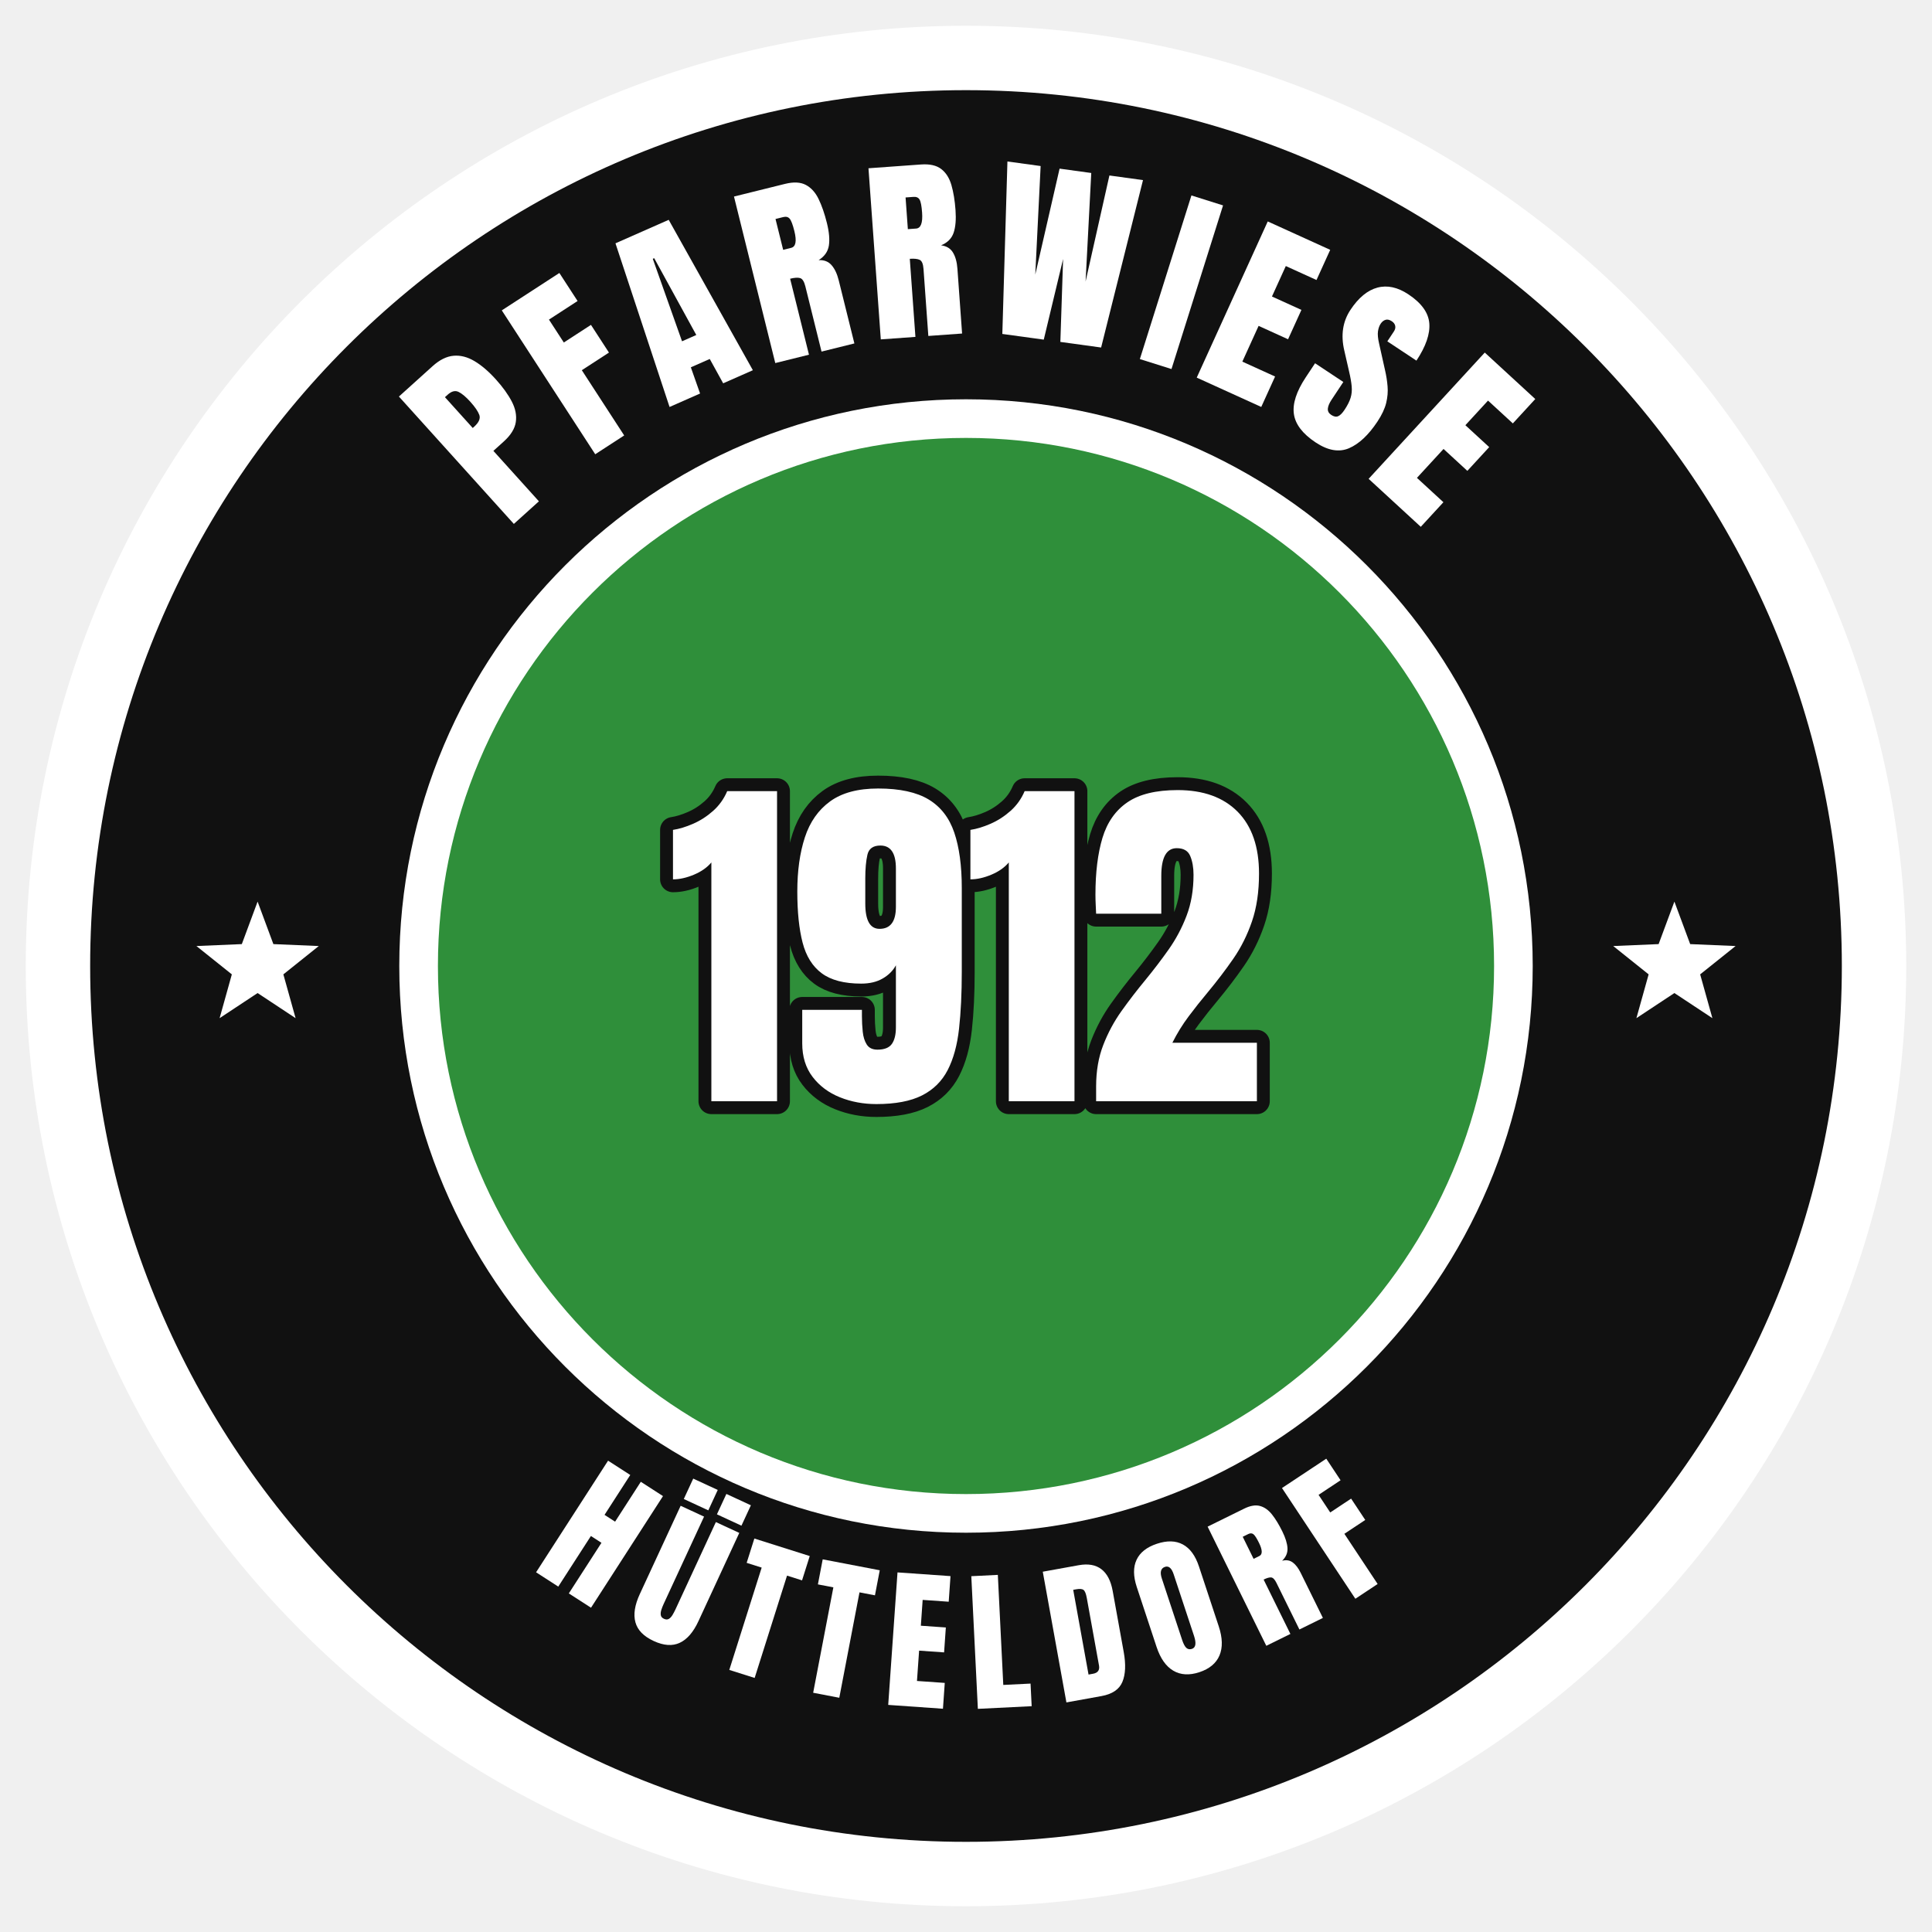
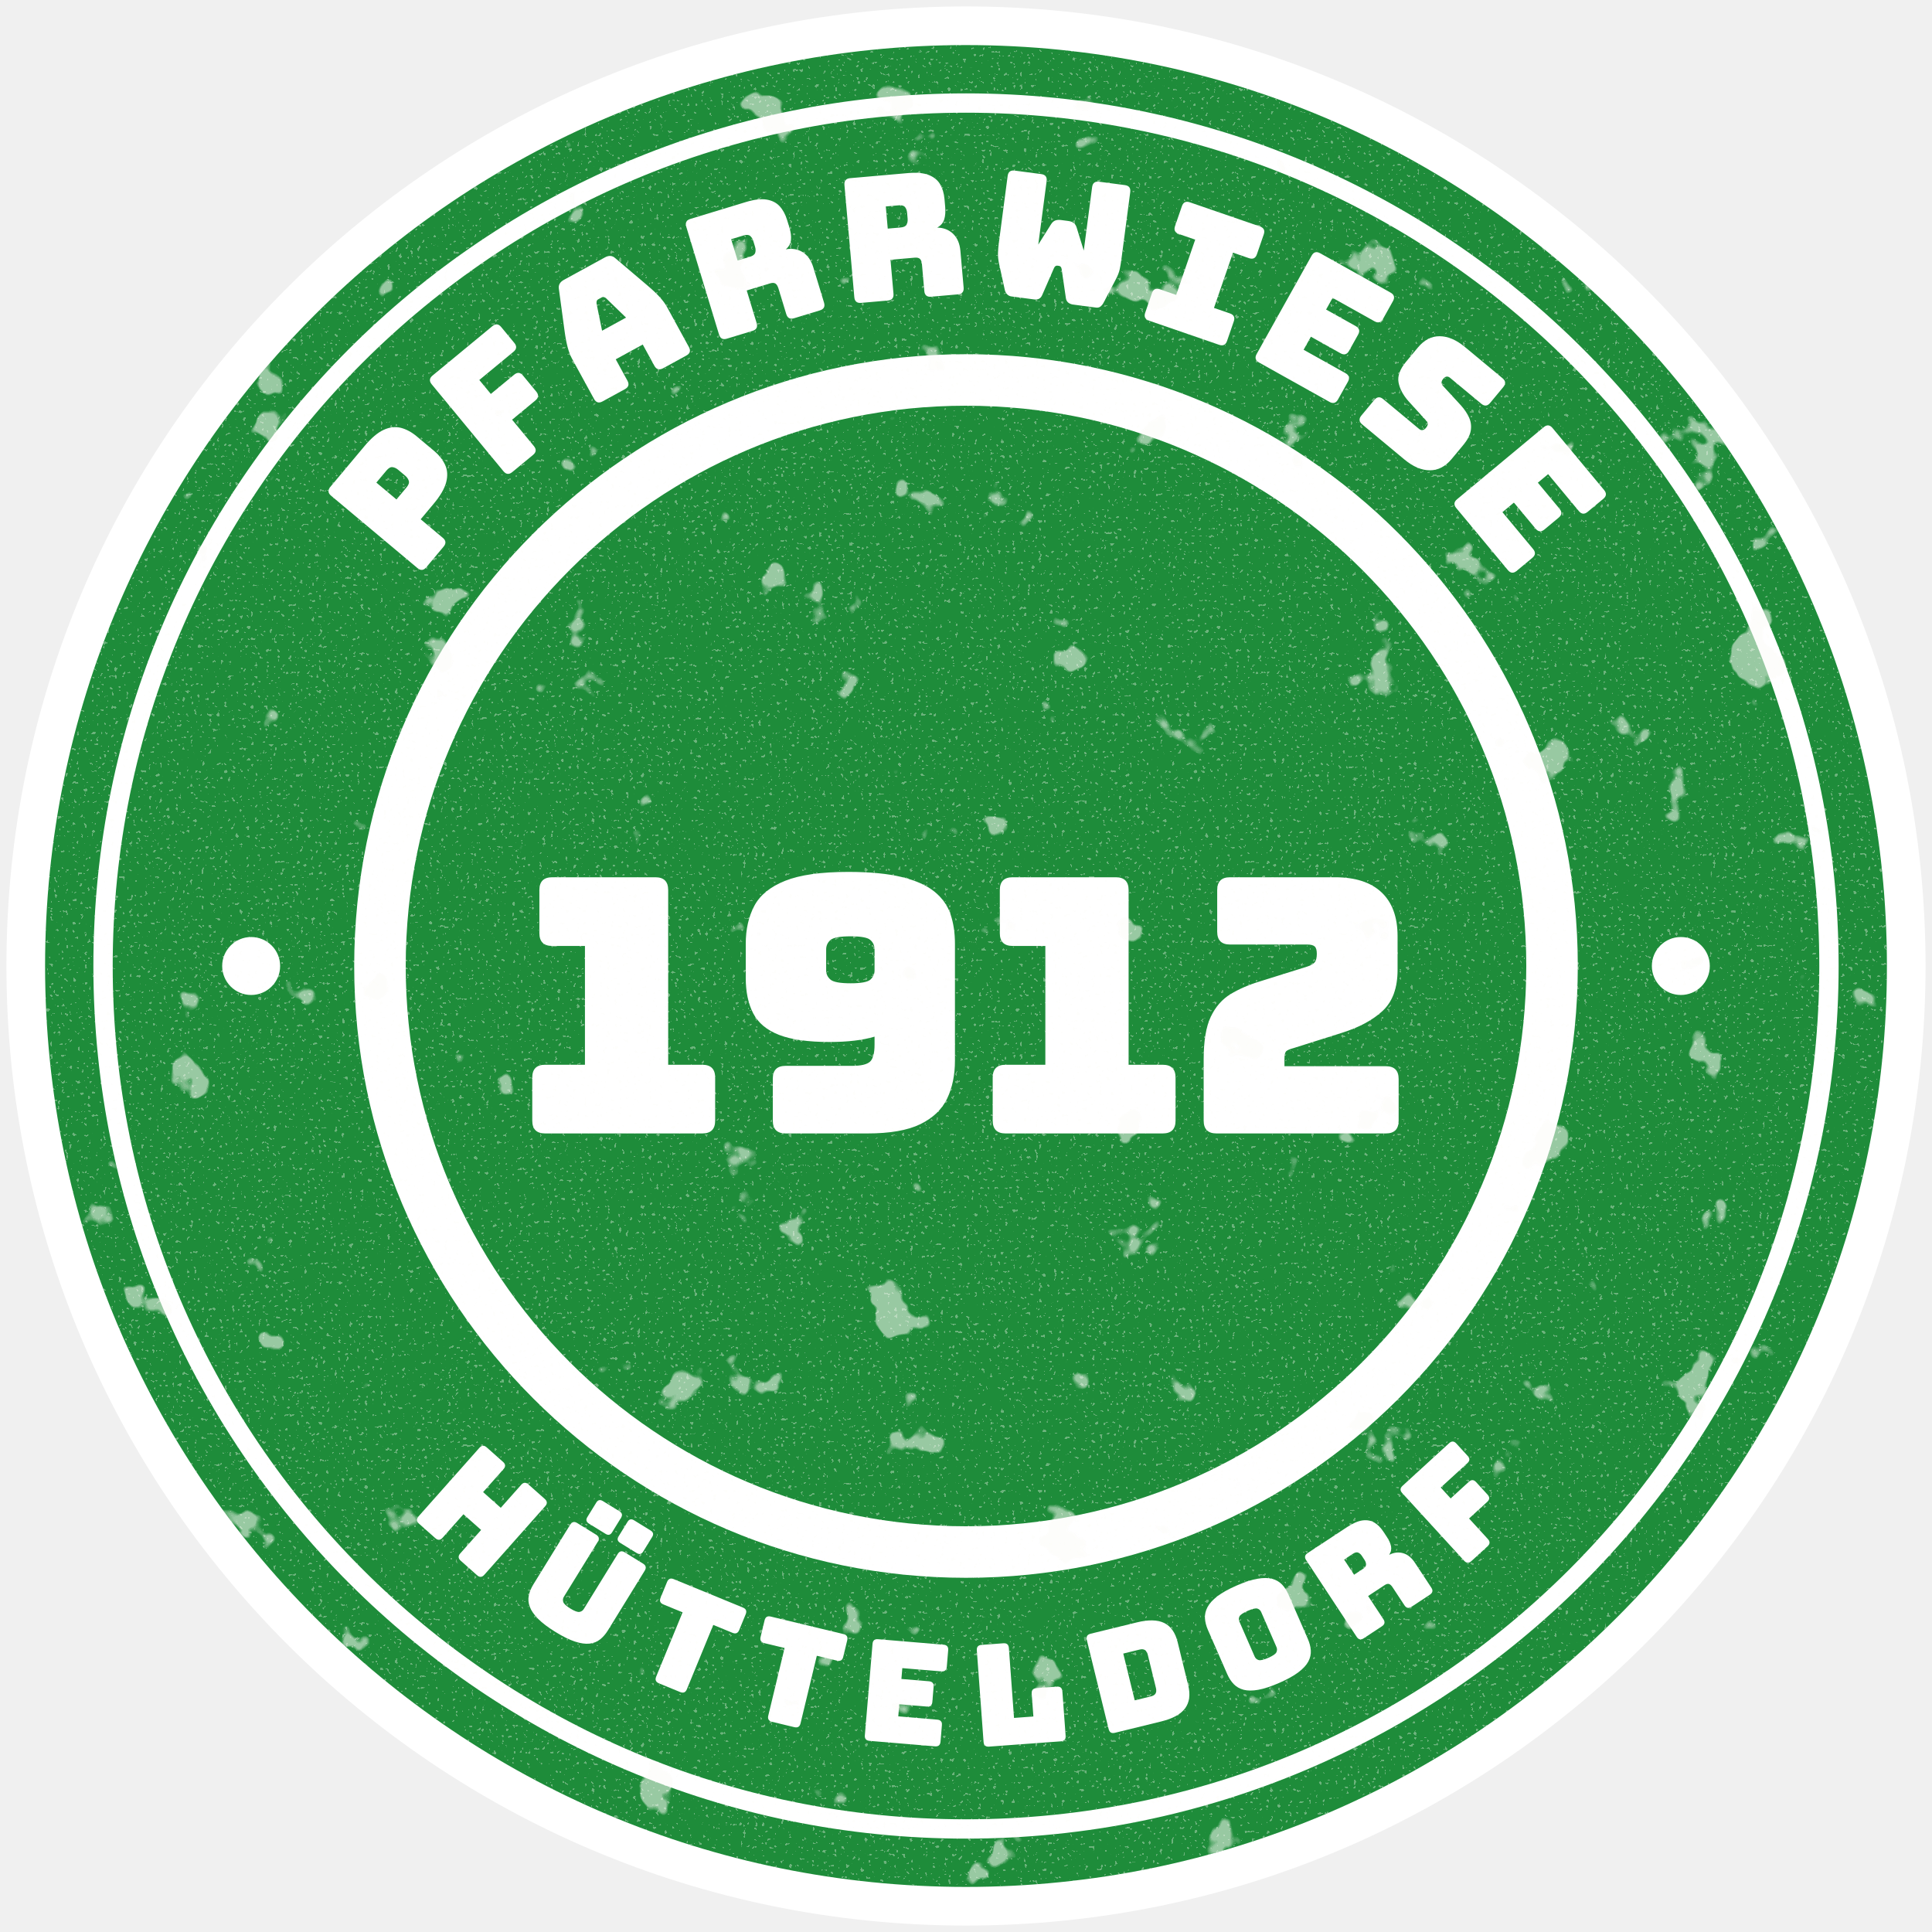
<svg xmlns="http://www.w3.org/2000/svg" viewBox="0 0 600 600" role="img" aria-label="Pfarrwiese 1912">
-   <circle cx="300" cy="300" r="292" fill="#FFFFFF" />
-   <circle cx="300" cy="300" r="272" fill="#111111" />
-   <circle cx="300" cy="300" r="176" fill="#FFFFFF" />
-   <circle cx="300" cy="300" r="164" fill="#2F8F3A" />
-   <path d="M-1.80 0L-12.28 0L-12.28-53.28L1.80-53.28Q6.22-53.28 8.81-51.31Q11.40-49.35 12.52-45.71Q13.64-42.08 13.64-37.05L13.64-37.05Q13.64-32.21 12.70-28.62Q11.76-25.04 9.35-23.07Q6.95-21.10 2.53-21.10L2.53-21.10L-1.80-21.10L-1.80 0ZM-1.80-43.56L-1.80-30.67L-1.20-30.67Q1.77-30.67 2.44-32.33Q3.10-34.00 3.10-37.24L3.10-37.24Q3.10-40.26 2.45-41.91Q1.80-43.56-0.62-43.56L-0.62-43.56L-1.80-43.56Z" fill="#FFFFFF" transform="translate(300 300) rotate(-42.06) translate(0 -196.0)" />
-   <path d="M0.71 0L-10.01 0L-10.01-53.28L11.31-53.28L11.31-42.90L0.71-42.90L0.71-34.42L10.76-34.42L10.76-24.16L0.71-24.16L0.71 0Z" fill="#FFFFFF" transform="translate(300 300) rotate(-33.00) translate(0 -196.0)" />
-   <path d="M-3.78 0L-14.14 0L-8.99-53.28L9.08-53.28L14.14 0L4.06 0L3.30-8.60L-3.12-8.60L-3.78 0ZM-0.33-44.20L-2.36-17.10L2.48-17.10L0.15-44.20L-0.33-44.20Z" fill="#FFFFFF" transform="translate(300 300) rotate(-23.81) translate(0 -196.0)" />
-   <path d="M-1.63 0L-12.41 0L-12.41-53.28L3.94-53.28Q8.02-53.28 10.11-51.42Q12.20-49.56 12.91-46.21Q13.62-42.87 13.62-38.36L13.62-38.36Q13.62-34.00 12.52-31.39Q11.41-28.79 8.36-27.79L8.36-27.79Q10.87-27.28 11.88-25.29Q12.90-23.31 12.90-20.16L12.90-20.16L12.90 0L2.39 0L2.39-20.86Q2.39-23.19 1.44-23.75Q0.48-24.31-1.63-24.31L-1.63-24.31L-1.63 0ZM-1.57-43.41L-1.57-33.54L1.00-33.54Q3.21-33.54 3.21-38.36L3.21-38.36Q3.21-41.47 2.72-42.44Q2.24-43.41 0.91-43.41L0.91-43.41L-1.57-43.41Z" fill="#FFFFFF" transform="translate(300 300) rotate(-13.93) translate(0 -196.0)" />
-   <path d="M-1.63 0L-12.41 0L-12.41-53.28L3.94-53.28Q8.02-53.28 10.11-51.42Q12.20-49.56 12.91-46.21Q13.62-42.87 13.62-38.36L13.62-38.36Q13.62-34.00 12.52-31.39Q11.41-28.79 8.36-27.79L8.36-27.79Q10.87-27.28 11.88-25.29Q12.90-23.31 12.90-20.16L12.90-20.16L12.90 0L2.39 0L2.39-20.86Q2.39-23.19 1.44-23.75Q0.48-24.31-1.63-24.31L-1.63-24.31L-1.63 0ZM-1.57-43.41L-1.57-33.54L1.00-33.54Q3.21-33.54 3.21-38.36L3.21-38.36Q3.21-41.47 2.72-42.44Q2.24-43.41 0.91-43.41L0.91-43.41L-1.57-43.41Z" fill="#FFFFFF" transform="translate(300 300) rotate(-4.12) translate(0 -196.0)" />
-   <path d="M-2.54 0L-15.53 0L-21.25-53.28L-10.84-53.28L-7.90-19.65L-4.90-53.28L5.03-53.28L7.87-19.65L10.72-53.28L21.25-53.28L15.44 0L2.66 0L0-25.64L-2.54 0Z" fill="#FFFFFF" transform="translate(300 300) rotate(7.82) translate(0 -196.0)" />
-   <path d="M5.15 0L-5.15 0L-5.15-53.28L5.15-53.28L5.15 0Z" fill="#FFFFFF" transform="translate(300 300) rotate(17.49) translate(0 -196.0)" />
-   <path d="M11.61 0L-10.40 0L-10.40-53.28L10.91-53.28L10.91-42.99L0.44-42.99L0.44-32.60L10.49-32.60L10.49-22.58L0.44-22.58L0.44-10.38L11.61-10.38L11.61 0Z" fill="#FFFFFF" transform="translate(300 300) rotate(24.45) translate(0 -196.0)" />
-   <path d="M0.71 0.48L0.71 0.48Q-6.58 0.48-9.81-3.15Q-13.03-6.78-13.03-14.71L-13.03-14.71L-13.03-19.92L-2.50-19.92L-2.50-13.26Q-2.50-11.41-1.94-10.37Q-1.38-9.32 0.02-9.32L0.02-9.32Q1.47-9.32 2.03-10.17Q2.59-11.02 2.59-12.96L2.59-12.96Q2.59-15.41 2.10-17.06Q1.62-18.71 0.42-20.21Q-0.77-21.71-2.89-23.70L-2.89-23.70L-7.67-28.25Q-13.03-33.30-13.03-39.81L-13.03-39.81Q-13.03-46.62-9.87-50.19Q-6.71-53.77-0.71-53.77L-0.71-53.77Q6.61-53.77 9.69-49.86Q12.76-45.96 12.76-37.99L12.76-37.99L1.92-37.99L1.92-41.66Q1.92-42.75 1.30-43.35Q0.68-43.96-0.38-43.96L-0.38-43.96Q-1.65-43.96-2.24-43.25Q-2.83-42.53-2.83-41.41L-2.83-41.41Q-2.83-40.29-2.23-38.99Q-1.62-37.69 0.17-36.00L0.17-36.00L6.31-30.09Q8.16-28.34 9.70-26.38Q11.25-24.43 12.19-21.84Q13.12-19.25 13.12-15.53L13.12-15.53Q13.12-8.02 10.35-3.77Q7.58 0.48 0.71 0.48Z" fill="#FFFFFF" transform="translate(300 300) rotate(33.53) translate(0 -196.0)" />
-   <path d="M11.61 0L-10.40 0L-10.40-53.28L10.91-53.28L10.91-42.99L0.44-42.99L0.44-32.60L10.49-32.60L10.49-22.58L0.44-22.58L0.44-10.38L11.61-10.38L11.61 0Z" fill="#FFFFFF" transform="translate(300 300) rotate(42.61) translate(0 -196.0)" />
-   <path d="M-1.95 0L-10.15 0L-10.15-41.25L-1.95-41.25L-1.95-26.51L1.95-26.51L1.95-41.25L10.15-41.25L10.15 0L1.95 0L1.95-18.70L-1.95-18.70L-1.95 0Z" fill="#FFFFFF" transform="translate(300 300) rotate(32.82) translate(0 230.6)" />
-   <path d="M0 0.38L0 0.38Q-5.16 0.38-7.59-2.52Q-10.03-5.41-10.03-11.04L-10.03-11.04L-10.03-41.25L-2.02-41.25L-2.02-11.37Q-2.02-10.34-1.90-9.39Q-1.78-8.44-1.36-7.83Q-0.94-7.22 0-7.22L0-7.22Q0.96-7.22 1.38-7.82Q1.80-8.41 1.91-9.38Q2.02-10.34 2.02-11.37L2.02-11.37L2.02-41.25L10.03-41.25L10.03-11.04Q10.03-5.41 7.59-2.52Q5.16 0.38 0 0.38ZM9.70-43.57L1.31-43.57L1.31-50.55L9.70-50.55L9.70-43.57ZM-1.64-43.57L-10.03-43.57L-10.03-50.55L-1.64-50.55L-1.64-43.57Z" fill="#FFFFFF" transform="translate(300 300) rotate(24.83) translate(0 230.6)" />
-   <path d="M4.13 0L-4.13 0L-4.13-33.33L-9.02-33.33L-9.02-41.25L9.02-41.25L9.02-33.33L4.13-33.33L4.13 0Z" fill="#FFFFFF" transform="translate(300 300) rotate(17.56) translate(0 230.6)" />
-   <path d="M4.13 0L-4.13 0L-4.13-33.33L-9.02-33.33L-9.02-41.25L9.02-41.25L9.02-33.33L4.13-33.33L4.13 0Z" fill="#FFFFFF" transform="translate(300 300) rotate(10.85) translate(0 230.6)" />
-   <path d="M8.99 0L-8.05 0L-8.05-41.25L8.45-41.25L8.45-33.28L0.34-33.28L0.34-25.24L8.12-25.24L8.12-17.48L0.34-17.48L0.34-8.04L8.99-8.04L8.99 0Z" fill="#FFFFFF" transform="translate(300 300) rotate(4.01) translate(0 230.6)" />
-   <path d="M9.02 0L-7.71 0L-7.71-41.25L0.54-41.25L0.54-7.03L9.02-7.03L9.02 0Z" fill="#FFFFFF" transform="translate(300 300) rotate(-2.83) translate(0 230.6)" />
-   <path d="M1.05 0L-10.01 0L-10.01-41.25L1.34-41.25Q5.79-41.25 8.04-38.78Q10.29-36.30 10.29-31.55L10.29-31.55L10.29-12.23Q10.29-6.38 8.24-3.19Q6.19 0 1.05 0L1.05 0ZM-1.71-34.03L-1.71-7.29L-0.28-7.29Q1.99-7.29 1.99-9.49L1.99-9.49L1.99-30.77Q1.99-32.84 1.44-33.43Q0.89-34.03-0.80-34.03L-0.80-34.03L-1.71-34.03Z" fill="#FFFFFF" transform="translate(300 300) rotate(-10.25) translate(0 230.6)" />
-   <path d="M0 0.38L0 0.38Q-4.95 0.38-7.56-2.61Q-10.17-5.60-10.17-11.25L-10.17-11.25L-10.17-30.84Q-10.17-36.14-7.58-38.88Q-4.99-41.63 0-41.63L0-41.63Q4.99-41.63 7.58-38.88Q10.17-36.14 10.17-30.84L10.17-30.84L10.17-11.25Q10.17-5.60 7.56-2.61Q4.95 0.38 0 0.38ZM0.07-7.22L0.07-7.22Q1.95-7.22 1.95-10.85L1.95-10.85L1.95-30.98Q1.95-34.03 0.12-34.03L0.12-34.03Q-1.95-34.03-1.95-30.91L-1.95-30.91L-1.95-10.80Q-1.95-8.88-1.48-8.05Q-1.01-7.22 0.07-7.22Z" fill="#FFFFFF" transform="translate(300 300) rotate(-18.29) translate(0 230.6)" />
-   <path d="M-1.27 0L-9.61 0L-9.61-41.25L3.05-41.25Q6.21-41.25 7.83-39.81Q9.45-38.37 10.00-35.78Q10.55-33.19 10.55-29.70L10.55-29.70Q10.55-26.32 9.69-24.30Q8.84-22.29 6.47-21.52L6.47-21.52Q8.41-21.12 9.20-19.58Q9.98-18.05 9.98-15.61L9.98-15.61L9.98 0L1.85 0L1.85-16.15Q1.85-17.95 1.11-18.39Q0.38-18.82-1.27-18.82L-1.27-18.82L-1.27 0ZM-1.22-33.61L-1.22-25.97L0.77-25.97Q2.48-25.97 2.48-29.70L2.48-29.70Q2.48-32.11 2.11-32.86Q1.73-33.61 0.70-33.61L0.70-33.61L-1.22-33.61Z" fill="#FFFFFF" transform="translate(300 300) rotate(-26.22) translate(0 230.6)" />
-   <path d="M0.55 0L-7.75 0L-7.75-41.25L8.75-41.25L8.75-33.21L0.55-33.21L0.55-26.65L8.33-26.65L8.33-18.70L0.55-18.70L0.55 0Z" fill="#FFFFFF" transform="translate(300 300) rotate(-33.53) translate(0 230.6)" />
-   <polygon points="80.0,280.0 84.9,293.2 99.0,293.8 88.0,302.6 91.8,316.2 80.0,308.4 68.2,316.2 72.0,302.6 61.0,293.8 75.1,293.2" fill="#FFFFFF" />
-   <polygon points="520.0,280.0 524.9,293.2 539.0,293.8 528.0,302.6 531.8,316.2 520.0,308.4 508.2,316.2 512.0,302.6 501.0,293.8 515.1,293.2" fill="#FFFFFF" />
-   <path d="M241.32 342L220.92 342L220.92 267.84Q218.95 270.20 215.51 271.64Q212.06 273.09 209 273.09L209 273.09L209 257.73Q211.90 257.29 215.23 255.84Q218.57 254.39 221.44 251.85Q224.31 249.30 225.84 245.70L225.84 245.70L241.32 245.70L241.32 342ZM272.16 342.88L272.16 342.88Q266.09 342.88 260.84 340.77Q255.59 338.66 252.37 334.45Q249.14 330.24 249.14 324.01L249.14 324.01L249.14 313.62L267.68 313.62L267.68 315.59Q267.68 317.99 267.93 320.40Q268.17 322.80 269.18 324.39Q270.20 325.98 272.49 325.98L272.49 325.98Q275.72 325.98 276.98 324.20Q278.23 322.42 278.23 319.09L278.23 319.09L278.23 299.78Q276.87 302.30 274.13 303.88Q271.40 305.47 267.46 305.47L267.46 305.47Q259.53 305.47 255.21 302.27Q250.89 299.07 249.25 292.73Q247.61 286.38 247.61 276.87L247.61 276.87Q247.61 267.24 249.96 260.05Q252.31 252.86 257.81 248.87Q263.30 244.88 272.71 244.88L272.71 244.88Q282.77 244.88 288.41 248.29Q294.04 251.71 296.36 258.57Q298.69 265.44 298.69 275.77L298.69 275.77L298.69 301.80Q298.69 311.81 297.84 319.47Q296.99 327.13 294.31 332.32Q291.63 337.52 286.33 340.20Q281.02 342.88 272.16 342.88ZM273.15 288.46L273.15 288.46Q278.23 288.46 278.23 281.63L278.23 281.63L278.23 269.70Q278.23 262.59 273.42 262.59L273.42 262.59Q270.03 262.59 269.38 265.46Q268.72 268.34 268.72 272.82L268.72 272.82L268.72 280.59Q268.72 288.46 273.15 288.46ZM333.69 342L313.29 342L313.29 267.84Q311.32 270.20 307.88 271.64Q304.43 273.09 301.37 273.09L301.37 273.09L301.37 257.73Q304.27 257.29 307.60 255.84Q310.94 254.39 313.81 251.85Q316.68 249.30 318.21 245.70L318.21 245.70L333.69 245.70L333.69 342ZM390.34 342L340.41 342L340.41 337.41Q340.41 330.24 342.63 324.53Q344.84 318.81 348.34 313.92Q351.84 309.02 355.73 304.32L355.73 304.32Q359.50 299.73 362.92 294.89Q366.34 290.05 368.50 284.39Q370.66 278.73 370.66 271.67L370.66 271.67Q370.66 268.28 369.64 265.85Q368.63 263.41 365.46 263.41L365.46 263.41Q360.65 263.41 360.65 272L360.65 272L360.65 283.76L340.41 283.76Q340.36 282.50 340.28 280.91Q340.20 279.33 340.20 277.85L340.20 277.85Q340.20 267.46 342.38 260.21Q344.57 252.97 350.12 249.17Q355.67 245.37 365.73 245.37L365.73 245.37Q377.71 245.37 384.36 252.09Q391 258.82 391 271.29L391 271.29Q391 279.77 388.81 286.14Q386.63 292.51 383.02 297.73Q379.41 302.95 375.09 308.15L375.09 308.15Q372.02 311.81 369.15 315.64Q366.28 319.47 364.09 323.84L364.09 323.84L390.34 323.84L390.34 342Z" fill="#111111" stroke="#111111" stroke-width="8" stroke-linejoin="round" />
-   <path d="M241.32 342L220.92 342L220.92 267.84Q218.95 270.20 215.51 271.64Q212.06 273.09 209 273.09L209 273.09L209 257.73Q211.90 257.29 215.23 255.84Q218.57 254.39 221.44 251.85Q224.31 249.30 225.84 245.70L225.84 245.70L241.32 245.70L241.32 342ZM272.16 342.88L272.16 342.88Q266.09 342.88 260.84 340.77Q255.59 338.66 252.37 334.45Q249.14 330.24 249.14 324.01L249.14 324.01L249.14 313.62L267.68 313.62L267.68 315.59Q267.68 317.99 267.93 320.40Q268.17 322.80 269.18 324.39Q270.20 325.98 272.49 325.98L272.49 325.98Q275.72 325.98 276.98 324.20Q278.23 322.42 278.23 319.09L278.23 319.09L278.23 299.78Q276.87 302.30 274.13 303.88Q271.40 305.47 267.46 305.47L267.46 305.47Q259.53 305.47 255.21 302.27Q250.89 299.07 249.25 292.73Q247.61 286.38 247.61 276.87L247.61 276.87Q247.61 267.24 249.96 260.05Q252.31 252.86 257.81 248.87Q263.30 244.88 272.71 244.88L272.71 244.88Q282.77 244.88 288.41 248.29Q294.04 251.71 296.36 258.57Q298.69 265.44 298.69 275.77L298.69 275.77L298.69 301.80Q298.69 311.81 297.84 319.47Q296.99 327.13 294.31 332.32Q291.63 337.52 286.33 340.20Q281.02 342.88 272.16 342.88ZM273.15 288.46L273.15 288.46Q278.23 288.46 278.23 281.63L278.23 281.63L278.23 269.70Q278.23 262.59 273.42 262.59L273.42 262.59Q270.03 262.59 269.38 265.46Q268.72 268.34 268.72 272.82L268.72 272.82L268.72 280.59Q268.72 288.46 273.15 288.46ZM333.69 342L313.29 342L313.29 267.84Q311.32 270.20 307.88 271.64Q304.43 273.09 301.37 273.09L301.37 273.09L301.37 257.73Q304.27 257.29 307.60 255.84Q310.94 254.39 313.81 251.85Q316.68 249.30 318.21 245.70L318.21 245.70L333.69 245.70L333.69 342ZM390.34 342L340.41 342L340.41 337.41Q340.41 330.24 342.63 324.53Q344.84 318.81 348.34 313.92Q351.84 309.02 355.73 304.32L355.73 304.32Q359.50 299.73 362.92 294.89Q366.34 290.05 368.50 284.39Q370.66 278.73 370.66 271.67L370.66 271.67Q370.66 268.28 369.64 265.85Q368.63 263.41 365.46 263.41L365.46 263.41Q360.65 263.41 360.65 272L360.65 272L360.65 283.76L340.41 283.76Q340.36 282.50 340.28 280.91Q340.20 279.33 340.20 277.85L340.20 277.85Q340.20 267.46 342.38 260.21Q344.57 252.97 350.12 249.17Q355.67 245.37 365.73 245.37L365.73 245.37Q377.71 245.37 384.36 252.09Q391 258.82 391 271.29L391 271.29Q391 279.77 388.81 286.14Q386.63 292.51 383.02 297.73Q379.41 302.95 375.09 308.15L375.09 308.15Q372.02 311.81 369.15 315.64Q366.28 319.47 364.09 323.84L364.09 323.84L390.34 323.84L390.34 342Z" fill="#FFFFFF" />
+   <circle cx="300" cy="300" r="298" fill="#FFFFFF" />
+   <clipPath id="cr2131314861">
+     <circle cx="300" cy="300" r="286" />
+   </clipPath>
+   <g clip-path="url(#cr2131314861)">
+     <rect width="600" height="600" fill="#1E8C3A" />
+     <circle cx="300" cy="300" r="190" fill="#FFFFFF" />
+     <circle cx="300" cy="300" r="174" fill="#1E8C3A" />
+     <circle cx="300" cy="300" r="268" fill="none" stroke="#FFFFFF" stroke-width="6" />
+     <path d="M-4.37 0L-4.37 0L-12.74 0Q-14.69 0-14.69-1.94L-14.69-1.94L-14.69-36.94Q-14.69-38.88-12.74-38.88L-12.74-38.88L3.78-38.88Q8.69-38.88 11.47-37.56Q14.26-36.23 15.39-33.86Q16.52-31.48 16.52-28.35L16.52-28.35L16.52-21.44Q16.52-18.31 15.39-15.93Q14.26-13.55 11.47-12.23Q8.69-10.91 3.78-10.91L3.78-10.91L-2.43-10.91L-2.43-1.94Q-2.43 0-4.37 0ZM2.32-28.78L-2.54-28.78L-2.54-20.63L2.32-20.63Q3.89-20.63 4.37-21.44Q4.86-22.25 4.86-23.27L4.86-23.27L4.86-26.14Q4.86-27.22 4.37-28.00Q3.89-28.78 2.32-28.78L2.32-28.78Z" fill="#FFFFFF" transform="translate(300 300) rotate(-50.04) translate(0 -208.0)" />
+     <path d="M-2.65 0L-2.65 0L-11.02 0Q-12.96 0-12.96-1.94L-12.96-1.94L-12.96-36.94Q-12.96-38.88-11.02-38.88L-11.02-38.88L13.07-38.88Q15.01-38.88 15.01-36.94L15.01-36.94L15.01-30.51Q15.01-28.57 13.07-28.57L13.07-28.57L-0.70-28.57L-0.70-22.95L8.69-22.95Q10.64-22.95 10.64-21.01L10.64-21.01L10.64-14.53Q10.64-12.58 8.69-12.58L8.69-12.58L-0.70-12.58L-0.70-1.94Q-0.70 0-2.65 0Z" fill="#FFFFFF" transform="translate(300 300) rotate(-39.54) translate(0 -208.0)" />
+     <path d="M-4.97-9.50L-4.97-1.94Q-4.97 0-6.91 0L-6.91 0L-14.85 0Q-16.79 0-16.79-1.94L-16.79-1.94L-16.79-16.20Q-16.79-17.82-16.28-19.93Q-15.77-22.03-14.69-24.84L-14.69-24.84L-9.99-37.10Q-9.40-38.88-7.24-38.88L-7.24-38.88L7.29-38.88Q9.40-38.88 9.99-37.10L9.99-37.10L14.69-24.84Q15.77-22.03 16.28-19.93Q16.79-17.82 16.79-16.20L16.79-16.20L16.79-1.94Q16.79 0 14.85 0L14.85 0L6.70 0Q4.59 0 4.59-1.94L4.59-1.94L4.59-9.50L-4.97-9.50ZM-1.89-27.54L-1.89-27.54L-4.43-19.33L4.05-19.33L1.51-27.54Q1.13-28.46 0.49-28.46L0.49-28.46L-0.86-28.46Q-1.51-28.46-1.89-27.54Z" fill="#FFFFFF" transform="translate(300 300) rotate(-28.69) translate(0 -208.0)" />
+     <path d="M-6.07 0L-6.07 0L-14.39 0Q-16.34 0-16.34-1.94L-16.34-1.94L-16.34-36.94Q-16.34-38.88-14.39-38.88L-14.39-38.88L3.59-38.88Q7.64-38.88 9.96-37.75Q12.28-36.61 13.26-34.59Q14.23-32.56 14.23-29.86L14.23-29.86L14.23-27.38Q14.23-25.11 13.58-23.54Q12.93-21.98 11.20-21.22L11.20-21.22Q14.17-20.90 15.96-18.85Q17.74-16.79 17.74-13.39L17.74-13.39L17.74-1.94Q17.74 0 15.80 0L15.80 0L7.43 0Q5.48 0 5.48-1.94L5.48-1.94L5.48-10.21Q5.48-11.45 5.02-11.99Q4.56-12.53 3.43-12.53L3.43-12.53L-4.13-12.53L-4.13-1.94Q-4.13 0-6.07 0ZM-0.08-29.16L-4.13-29.16L-4.13-22.25L-0.08-22.25Q1.32-22.25 1.81-22.98Q2.29-23.71 2.29-24.79L2.29-24.79L2.29-26.62Q2.29-27.70 1.81-28.43Q1.32-29.16-0.08-29.16L-0.08-29.16Z" fill="#FFFFFF" transform="translate(300 300) rotate(-16.91) translate(0 -208.0)" />
+     <path d="M-6.07 0L-6.07 0L-14.39 0Q-16.34 0-16.34-1.94L-16.34-1.94L-16.34-36.94Q-16.34-38.88-14.39-38.88L-14.39-38.88L3.59-38.88Q7.64-38.88 9.96-37.75Q12.28-36.61 13.26-34.59Q14.23-32.56 14.23-29.86L14.23-29.86L14.23-27.38Q14.23-25.11 13.58-23.54Q12.93-21.98 11.20-21.22L11.20-21.22Q14.17-20.90 15.96-18.85Q17.74-16.79 17.74-13.39L17.74-13.39L17.74-1.94Q17.74 0 15.80 0L15.80 0L7.43 0Q5.48 0 5.48-1.94L5.48-1.94L5.48-10.21Q5.48-11.45 5.02-11.99Q4.56-12.53 3.43-12.53L3.43-12.53L-4.13-12.53L-4.13-1.94Q-4.13 0-6.07 0ZM-0.08-29.16L-4.13-29.16L-4.13-22.25L-0.08-22.25Q1.32-22.25 1.81-22.98Q2.29-23.71 2.29-24.79L2.29-24.79L2.29-26.62Q2.29-27.70 1.81-28.43Q1.32-29.16-0.08-29.16L-0.08-29.16Z" fill="#FFFFFF" transform="translate(300 300) rotate(-5.03) translate(0 -208.0)" />
+     <path d="M9.21-38.88L9.21-38.88L17.25-38.88Q19.20-38.88 19.20-36.94L19.20-36.94L19.20-15.98Q19.20-14.26 19.09-12.77Q18.98-11.29 18.22-9.29L18.22-9.29L15.52-1.94Q15.25-1.13 14.74-0.57Q14.23 0 13.36 0L13.36 0L6.18 0Q5.32 0 4.64-0.38Q3.97-0.76 3.70-1.62L3.70-1.62L1.21-10.42Q0.95-11.34 0.24-11.34L0.24-11.34L-0.24-11.34Q-0.95-11.34-1.21-10.42L-1.21-10.42L-3.75-1.62Q-4.24 0-6.02 0L-6.02 0L-13.15 0Q-14.01 0-14.63-0.54Q-15.26-1.08-15.53-1.94L-15.53-1.94L-18.23-9.40Q-18.93-11.39-19.06-12.88Q-19.20-14.36-19.20-16.09L-19.20-16.09L-19.20-36.94Q-19.20-38.88-17.25-38.88L-17.25-38.88L-8.94-38.88Q-6.99-38.88-6.99-36.94L-6.99-36.94L-6.99-17.06L-3.86-23.87Q-3.43-24.79-2.73-25.16Q-2.03-25.54-1.00-25.54L-1.00-25.54L1.27-25.54Q2.35-25.54 3.02-25.16Q3.70-24.79 4.13-23.87L4.13-23.87L7.26-17.06L7.26-36.94Q7.26-38.88 9.21-38.88Z" fill="#FFFFFF" transform="translate(300 300) rotate(7.50) translate(0 -208.0)" />
+     <path d="M11.47 0L-11.53 0Q-13.47 0-13.47-1.94L-13.47-1.94L-13.47-8.37Q-13.47-10.31-11.53-10.31L-11.53-10.31L-6.18-10.31L-6.18-28.46L-11.53-28.46Q-13.47-28.46-13.47-30.40L-13.47-30.40L-13.47-36.94Q-13.47-38.88-11.53-38.88L-11.53-38.88L11.47-38.88Q13.42-38.88 13.42-36.94L13.42-36.94L13.42-30.40Q13.42-28.46 11.47-28.46L11.47-28.46L6.24-28.46L6.24-10.31L11.47-10.31Q13.42-10.31 13.42-8.37L13.42-8.37L13.42-1.94Q13.42 0 11.47 0L11.47 0Z" fill="#FFFFFF" transform="translate(300 300) rotate(19.01) translate(0 -208.0)" />
+     <path d="M13.07 0L13.07 0L-11.99 0Q-13.93 0-13.93-1.94L-13.93-1.94L-13.93-36.94Q-13.93-38.88-11.99-38.88L-11.99-38.88L13.07-38.88Q15.01-38.88 15.01-36.94L15.01-36.94L15.01-30.62Q15.01-28.67 13.07-28.67L13.07-28.67L-1.84-28.67L-1.84-24.52L8.69-24.52Q10.64-24.52 10.64-22.57L10.64-22.57L10.64-16.79Q10.64-14.85 8.69-14.85L8.69-14.85L-1.84-14.85L-1.84-10.21L13.07-10.21Q15.01-10.21 15.01-8.26L15.01-8.26L15.01-1.94Q15.01 0 13.07 0Z" fill="#FFFFFF" transform="translate(300 300) rotate(29.20) translate(0 -208.0)" />
+     <path d="M4.21 0L4.21 0L-12.85 0Q-14.80 0-14.80-1.94L-14.80-1.94L-14.80-8.26Q-14.80-10.21-12.85-10.21L-12.85-10.21L1.67-10.21Q2.38-10.21 2.73-10.66Q3.08-11.12 3.08-11.77L3.08-11.77Q3.08-12.69 2.73-13.12Q2.38-13.55 1.67-13.61L1.67-13.61L-6.43-14.74Q-10.21-15.34-12.50-17.25Q-14.80-19.17-14.80-23.71L-14.80-23.71L-14.80-29.38Q-14.80-34.02-11.83-36.45Q-8.86-38.88-3.62-38.88L-3.62-38.88L11.50-38.88Q13.45-38.88 13.45-36.94L13.45-36.94L13.45-30.51Q13.45-28.57 11.50-28.57L11.50-28.57L-1.08-28.57Q-2.54-28.57-2.54-26.95L-2.54-26.95Q-2.54-25.38-1.08-25.22L-1.08-25.22L6.97-24.14Q9.50-23.76 11.39-22.82Q13.28-21.87 14.34-20.03Q15.39-18.20 15.39-15.17L15.39-15.17L15.39-9.50Q15.39-4.91 12.42-2.46Q9.45 0 4.21 0Z" fill="#FFFFFF" transform="translate(300 300) rotate(39.72) translate(0 -208.0)" />
+     <path d="M13.07 0L13.07 0L-11.99 0Q-13.93 0-13.93-1.94L-13.93-1.94L-13.93-36.94Q-13.93-38.88-11.99-38.88L-11.99-38.88L13.07-38.88Q15.01-38.88 15.01-36.94L15.01-36.94L15.01-30.62Q15.01-28.67 13.07-28.67L13.07-28.67L-1.84-28.67L-1.84-24.52L8.69-24.52Q10.64-24.52 10.64-22.57L10.64-22.57L10.64-16.79Q10.64-14.85 8.69-14.85L8.69-14.85L-1.84-14.85L-1.84-10.21L13.07-10.21Q15.01-10.21 15.01-8.26L15.01-8.26L15.01-1.94Q15.01 0 13.07 0Z" fill="#FFFFFF" transform="translate(300 300) rotate(50.25) translate(0 -208.0)" />
+     <path d="M-5.26 0L-5.26 0L-12.08 0Q-13.66 0-13.66-1.58L-13.66-1.58L-13.66-30.10Q-13.66-31.68-12.08-31.68L-12.08-31.68L-5.26-31.68Q-3.67-31.68-3.67-30.10L-3.67-30.10L-3.67-20.55L3.67-20.55L3.67-30.10Q3.67-31.68 5.26-31.68L5.26-31.68L12.08-31.68Q13.66-31.68 13.66-30.10L13.66-30.10L13.66-1.58Q13.66 0 12.08 0L12.08 0L5.26 0Q3.67 0 3.67-1.58L3.67-1.58L3.67-11.35L-3.67-11.35L-3.67-1.58Q-3.67 0-5.26 0Z" fill="#FFFFFF" transform="translate(300 300) rotate(41.60) translate(0 242.3)" />
+     <path d="M13.60-30.10L13.60-8.32Q13.60-6.29 13.00-4.64Q12.41-2.99 10.89-1.80Q9.37-0.62 6.73 0.02Q4.09 0.66 0 0.66L0 0.66Q-4.09 0.66-6.73 0.02Q-9.37-0.62-10.89-1.80Q-12.41-2.99-13.00-4.64Q-13.60-6.29-13.60-8.32L-13.60-8.32L-13.60-30.10Q-13.60-31.68-12.01-31.68L-12.01-31.68L-5.10-31.68Q-3.52-31.68-3.52-30.10L-3.52-30.10L-3.52-10.03Q-3.52-9.15-2.86-8.56Q-2.20-7.96 0.09-7.96L0.09-7.96Q2.42-7.96 3.08-8.56Q3.74-9.15 3.74-10.03L3.74-10.03L3.74-30.10Q3.74-31.68 5.32-31.68L5.32-31.68L12.01-31.68Q13.60-31.68 13.60-30.10L13.60-30.10ZM-2.73-33.44L-2.73-33.44L-8.80-33.44Q-10.30-33.44-10.30-34.89L-10.30-34.89L-10.30-40.22Q-10.30-41.67-8.80-41.67L-8.80-41.67L-2.73-41.67Q-1.28-41.67-1.28-40.22L-1.28-40.22L-1.28-34.89Q-1.28-33.44-2.73-33.44ZM8.62-33.44L8.62-33.44L2.55-33.44Q1.10-33.44 1.10-34.89L1.10-34.89L1.10-40.22Q1.10-41.67 2.55-41.67L2.55-41.67L8.62-41.67Q10.08-41.67 10.08-40.22L10.08-40.22L10.08-34.89Q10.08-33.44 8.62-33.44Z" fill="#FFFFFF" transform="translate(300 300) rotate(31.65) translate(0 242.3)" />
+     <path d="M3.56 0L3.56 0L-3.56 0Q-5.15 0-5.15-1.58L-5.15-1.58L-5.15-23.19L-11.62-23.19Q-13.20-23.19-13.20-24.77L-13.20-24.77L-13.20-30.10Q-13.20-31.68-11.62-31.68L-11.62-31.68L11.62-31.68Q13.20-31.68 13.20-30.10L13.20-30.10L13.20-24.77Q13.20-23.19 11.62-23.19L11.62-23.19L5.15-23.19L5.15-1.58Q5.15 0 3.56 0Z" fill="#FFFFFF" transform="translate(300 300) rotate(22.33) translate(0 242.3)" />
+     <path d="M3.56 0L3.56 0L-3.56 0Q-5.15 0-5.15-1.58L-5.15-1.58L-5.15-23.19L-11.62-23.19Q-13.20-23.19-13.20-24.77L-13.20-24.77L-13.20-30.10Q-13.20-31.68-11.62-31.68L-11.62-31.68L11.62-31.68Q13.20-31.68 13.20-30.10L13.20-30.10L13.20-24.77Q13.20-23.19 11.62-23.19L11.62-23.19L5.15-23.19L5.15-1.58Q5.15 0 3.56 0Z" fill="#FFFFFF" transform="translate(300 300) rotate(13.55) translate(0 242.3)" />
+     <path d="M10.65 0L10.65 0L-9.77 0Q-11.35 0-11.35-1.58L-11.35-1.58L-11.35-30.10Q-11.35-31.68-9.77-31.68L-9.77-31.68L10.65-31.68Q12.23-31.68 12.23-30.10L12.23-30.10L12.23-24.95Q12.23-23.36 10.65-23.36L10.65-23.36L-1.50-23.36L-1.50-19.98L7.08-19.98Q8.67-19.98 8.67-18.39L8.67-18.39L8.67-13.68Q8.67-12.10 7.08-12.10L7.08-12.10L-1.50-12.10L-1.50-8.32L10.65-8.32Q12.23-8.32 12.23-6.73L12.23-6.73L12.23-1.58Q12.23 0 10.65 0Z" fill="#FFFFFF" transform="translate(300 300) rotate(4.79) translate(0 242.3)" />
+     <path d="M11.73 0L11.73 0L-10.67 0Q-12.25 0-12.25-1.58L-12.25-1.58L-12.25-30.10Q-12.25-31.68-10.67-31.68L-10.67-31.68L-3.85-31.68Q-2.27-31.68-2.27-30.10L-2.27-30.10L-2.27-8.32L3.76-8.32L3.76-15.44Q3.76-17.03 5.35-17.03L5.35-17.03L11.73-17.03Q13.31-17.03 13.31-15.44L13.31-15.44L13.31-1.58Q13.31 0 11.73 0Z" fill="#FFFFFF" transform="translate(300 300) rotate(-4.21) translate(0 242.3)" />
+     <path d="M3.04 0L3.04 0L-11.79 0Q-13.38 0-13.38-1.58L-13.38-1.58L-13.38-30.10Q-13.38-31.68-11.79-31.68L-11.79-31.68L3.04-31.68Q8.58-31.68 11.22-29.48Q13.86-27.28 13.86-22.70L13.86-22.70L13.86-8.98Q13.86-4.40 11.22-2.20Q8.58 0 3.04 0ZM1.85-23.28L-3.39-23.28L-3.39-8.32L1.85-8.32Q3.92-8.32 3.92-10.47L3.92-10.47L3.92-21.16Q3.92-23.28 1.85-23.28L1.85-23.28Z" fill="#FFFFFF" transform="translate(300 300) rotate(-13.77) translate(0 242.3)" />
+     <path d="M13.66-23.32L13.66-8.32Q13.66-6.29 13.07-4.64Q12.47-2.99 10.98-1.80Q9.48-0.62 6.82 0.02Q4.16 0.66 0.02 0.66L0.02 0.66Q-4.11 0.66-6.78 0.02Q-9.44-0.62-10.93-1.80Q-12.43-2.99-13.05-4.64Q-13.66-6.29-13.66-8.32L-13.66-8.32L-13.66-23.32Q-13.66-25.34-13.05-26.99Q-12.43-28.64-10.93-29.83Q-9.44-31.02-6.78-31.68Q-4.11-32.34 0.02-32.34L0.02-32.34Q4.16-32.34 6.82-31.68Q9.48-31.02 10.98-29.83Q12.47-28.64 13.07-26.99Q13.66-25.34 13.66-23.32L13.66-23.32ZM-3.67-21.74L-3.67-9.90Q-3.67-9.02-3.01-8.43Q-2.35-7.83 0.02-7.83L0.02-7.83Q2.44-7.83 3.08-8.43Q3.72-9.02 3.72-9.90L3.72-9.90L3.72-21.74Q3.72-22.62 3.08-23.19Q2.44-23.76 0.02-23.76L0.02-23.76Q-2.35-23.76-3.01-23.19Q-3.67-22.62-3.67-21.74L-3.67-21.74Z" fill="#FFFFFF" transform="translate(300 300) rotate(-23.59) translate(0 242.3)" />
+     <path d="M-4.95 0L-4.95 0L-11.73 0Q-13.31 0-13.31-1.58L-13.31-1.58L-13.31-30.10Q-13.31-31.68-11.73-31.68L-11.73-31.68L2.93-31.68Q6.23-31.68 8.12-30.76Q10.01-29.83 10.80-28.18Q11.59-26.53 11.59-24.33L11.59-24.33L11.59-22.31Q11.59-20.46 11.07-19.18Q10.54-17.91 9.13-17.29L9.13-17.29Q11.55-17.03 13.00-15.36Q14.45-13.68 14.45-10.91L14.45-10.91L14.45-1.58Q14.45 0 12.87 0L12.87 0L6.05 0Q4.47 0 4.47-1.58L4.47-1.58L4.47-8.32Q4.47-9.33 4.09-9.77Q3.72-10.21 2.79-10.21L2.79-10.21L-3.37-10.21L-3.37-1.58Q-3.37 0-4.95 0ZM-0.07-23.76L-3.37-23.76L-3.37-18.13L-0.07-18.13Q1.08-18.13 1.47-18.72Q1.87-19.32 1.87-20.20L1.87-20.20L1.87-21.69Q1.87-22.57 1.47-23.17Q1.08-23.76-0.07-23.76L-0.07-23.76Z" fill="#FFFFFF" transform="translate(300 300) rotate(-33.38) translate(0 242.3)" />
+     <path d="M-2.16 0L-2.16 0L-8.98 0Q-10.56 0-10.56-1.58L-10.56-1.58L-10.56-30.10Q-10.56-31.68-8.98-31.68L-8.98-31.68L10.65-31.68Q12.23-31.68 12.23-30.10L12.23-30.10L12.23-24.86Q12.23-23.28 10.65-23.28L10.65-23.28L-0.57-23.28L-0.57-18.70L7.08-18.70Q8.67-18.70 8.67-17.12L8.67-17.12L8.67-11.84Q8.67-10.25 7.08-10.25L7.08-10.25L-0.57-10.25L-0.57-1.58Q-0.57 0-2.16 0Z" fill="#FFFFFF" transform="translate(300 300) rotate(-42.46) translate(0 242.3)" />
+     <circle cx="78" cy="300" r="9" fill="#FFFFFF" />
+     <circle cx="522" cy="300" r="9" fill="#FFFFFF" />
+     <path d="M218.12 352L218.12 352L169.28 352Q165.30 352 165.30 348.02L165.30 348.02L165.30 334.65Q165.30 330.67 169.28 330.67L169.28 330.67L181.66 330.67L181.66 293.77L171.49 293.77Q167.51 293.77 167.51 289.79L167.51 289.79L167.51 276.42Q167.51 272.44 171.49 272.44L171.49 272.44L203.54 272.44Q207.51 272.44 207.51 276.42L207.51 276.42L207.51 330.67L218.12 330.67Q222.10 330.67 222.10 334.65L222.10 334.65L222.10 348.02Q222.10 352 218.12 352ZM271.60 324.38L271.60 321.94Q266.08 323.60 257.57 323.60L257.57 323.60Q247.62 323.60 241.93 321.39Q236.24 319.18 233.92 314.71Q231.60 310.23 231.60 303.71L231.60 303.71L231.60 293.10Q231.60 286.36 234.25 281.34Q236.91 276.31 243.81 273.55Q250.72 270.78 263.43 270.78L263.43 270.78Q273.59 270.78 280.11 272.39Q286.63 273.99 290.22 276.92Q293.81 279.85 295.19 283.93Q296.57 288.02 296.57 293.10L296.57 293.10L296.57 329.35Q296.57 336.09 294.14 341.17Q291.71 346.25 285.80 349.13Q279.89 352 269.39 352L269.39 352L243.98 352Q240 352 240 348.02L240 348.02L240 334.98Q240 331.01 243.98 331.01L243.98 331.01L264.64 331.01Q268.73 331.01 270.17 329.73Q271.60 328.46 271.60 324.38L271.60 324.38ZM271.60 301.39L271.60 301.39L271.60 294.87Q271.60 293.10 270.33 291.94Q269.06 290.78 264.20 290.78L264.20 290.78Q259.23 290.78 257.90 291.94Q256.57 293.10 256.57 294.87L256.57 294.87L256.57 301.39Q256.57 303.05 257.90 304.21Q259.23 305.37 264.20 305.37L264.20 305.37Q269.06 305.37 270.33 304.21Q271.60 303.05 271.60 301.39ZM361.10 352L361.10 352L312.27 352Q308.29 352 308.29 348.02L308.29 348.02L308.29 334.65Q308.29 330.67 312.27 330.67L312.27 330.67L324.64 330.67L324.64 293.77L314.48 293.77Q310.50 293.77 310.50 289.79L310.50 289.79L310.50 276.42Q310.50 272.44 314.48 272.44L314.48 272.44L346.52 272.44Q350.50 272.44 350.50 276.42L350.50 276.42L350.50 330.67L361.10 330.67Q365.08 330.67 365.08 334.65L365.08 334.65L365.08 348.02Q365.08 352 361.10 352ZM430.39 352L430.39 352L377.79 352Q373.81 352 373.81 348.02L373.81 348.02L373.81 329.02Q373.81 320.40 376.02 315.76Q378.23 311.12 382.15 308.74Q386.08 306.36 391.16 304.82L391.16 304.82L405.97 300.18Q407.73 299.62 408.34 298.80Q408.95 297.97 408.95 296.20L408.95 296.20Q408.95 294.54 408.29 293.93Q407.62 293.33 405.97 293.33L405.97 293.33L381.99 293.33Q378.01 293.33 378.01 289.35L378.01 289.35L378.01 276.42Q378.01 272.44 381.99 272.44L381.99 272.44L414.59 272.44Q424.09 272.44 429.06 277.14Q434.03 281.83 434.03 290.78L434.03 290.78L434.03 301.17Q434.03 309.57 429.45 313.88Q424.86 318.19 416.80 320.73L416.80 320.73L401.77 325.48Q400.11 325.92 399.50 326.42Q398.90 326.92 398.90 328.80L398.90 328.80L398.90 331.12L430.39 331.12Q434.36 331.12 434.36 335.09L434.36 335.09L434.36 348.02Q434.36 352 430.39 352Z" fill="#FFFFFF" />
+     <defs>
+       <filter id="gar2131314861" x="0" y="0" width="100%" height="100%">
+         <feTurbulence type="fractalNoise" baseFrequency="0.041" numOctaves="4" seed="273" />
+         <feColorMatrix type="matrix" values="0 0 0 0 0.97  0 0 0 0 0.96  0 0 0 0 0.93  0 0 0 28 -20.6" />
+       </filter>
+       <filter id="gbr2131314861" x="0" y="0" width="100%" height="100%">
+         <feTurbulence type="fractalNoise" baseFrequency="0.85" numOctaves="2" seed="280" />
+         <feColorMatrix type="matrix" values="0 0 0 0 0.97  0 0 0 0 0.96  0 0 0 0 0.93  0 0 0 30 -20.6" />
+       </filter>
+     </defs>
+     <rect width="600" height="600" filter="url(#gar2131314861)" opacity=".55" />
+     <rect width="600" height="600" filter="url(#gbr2131314861)" opacity=".35" />
+   </g>
</svg>
